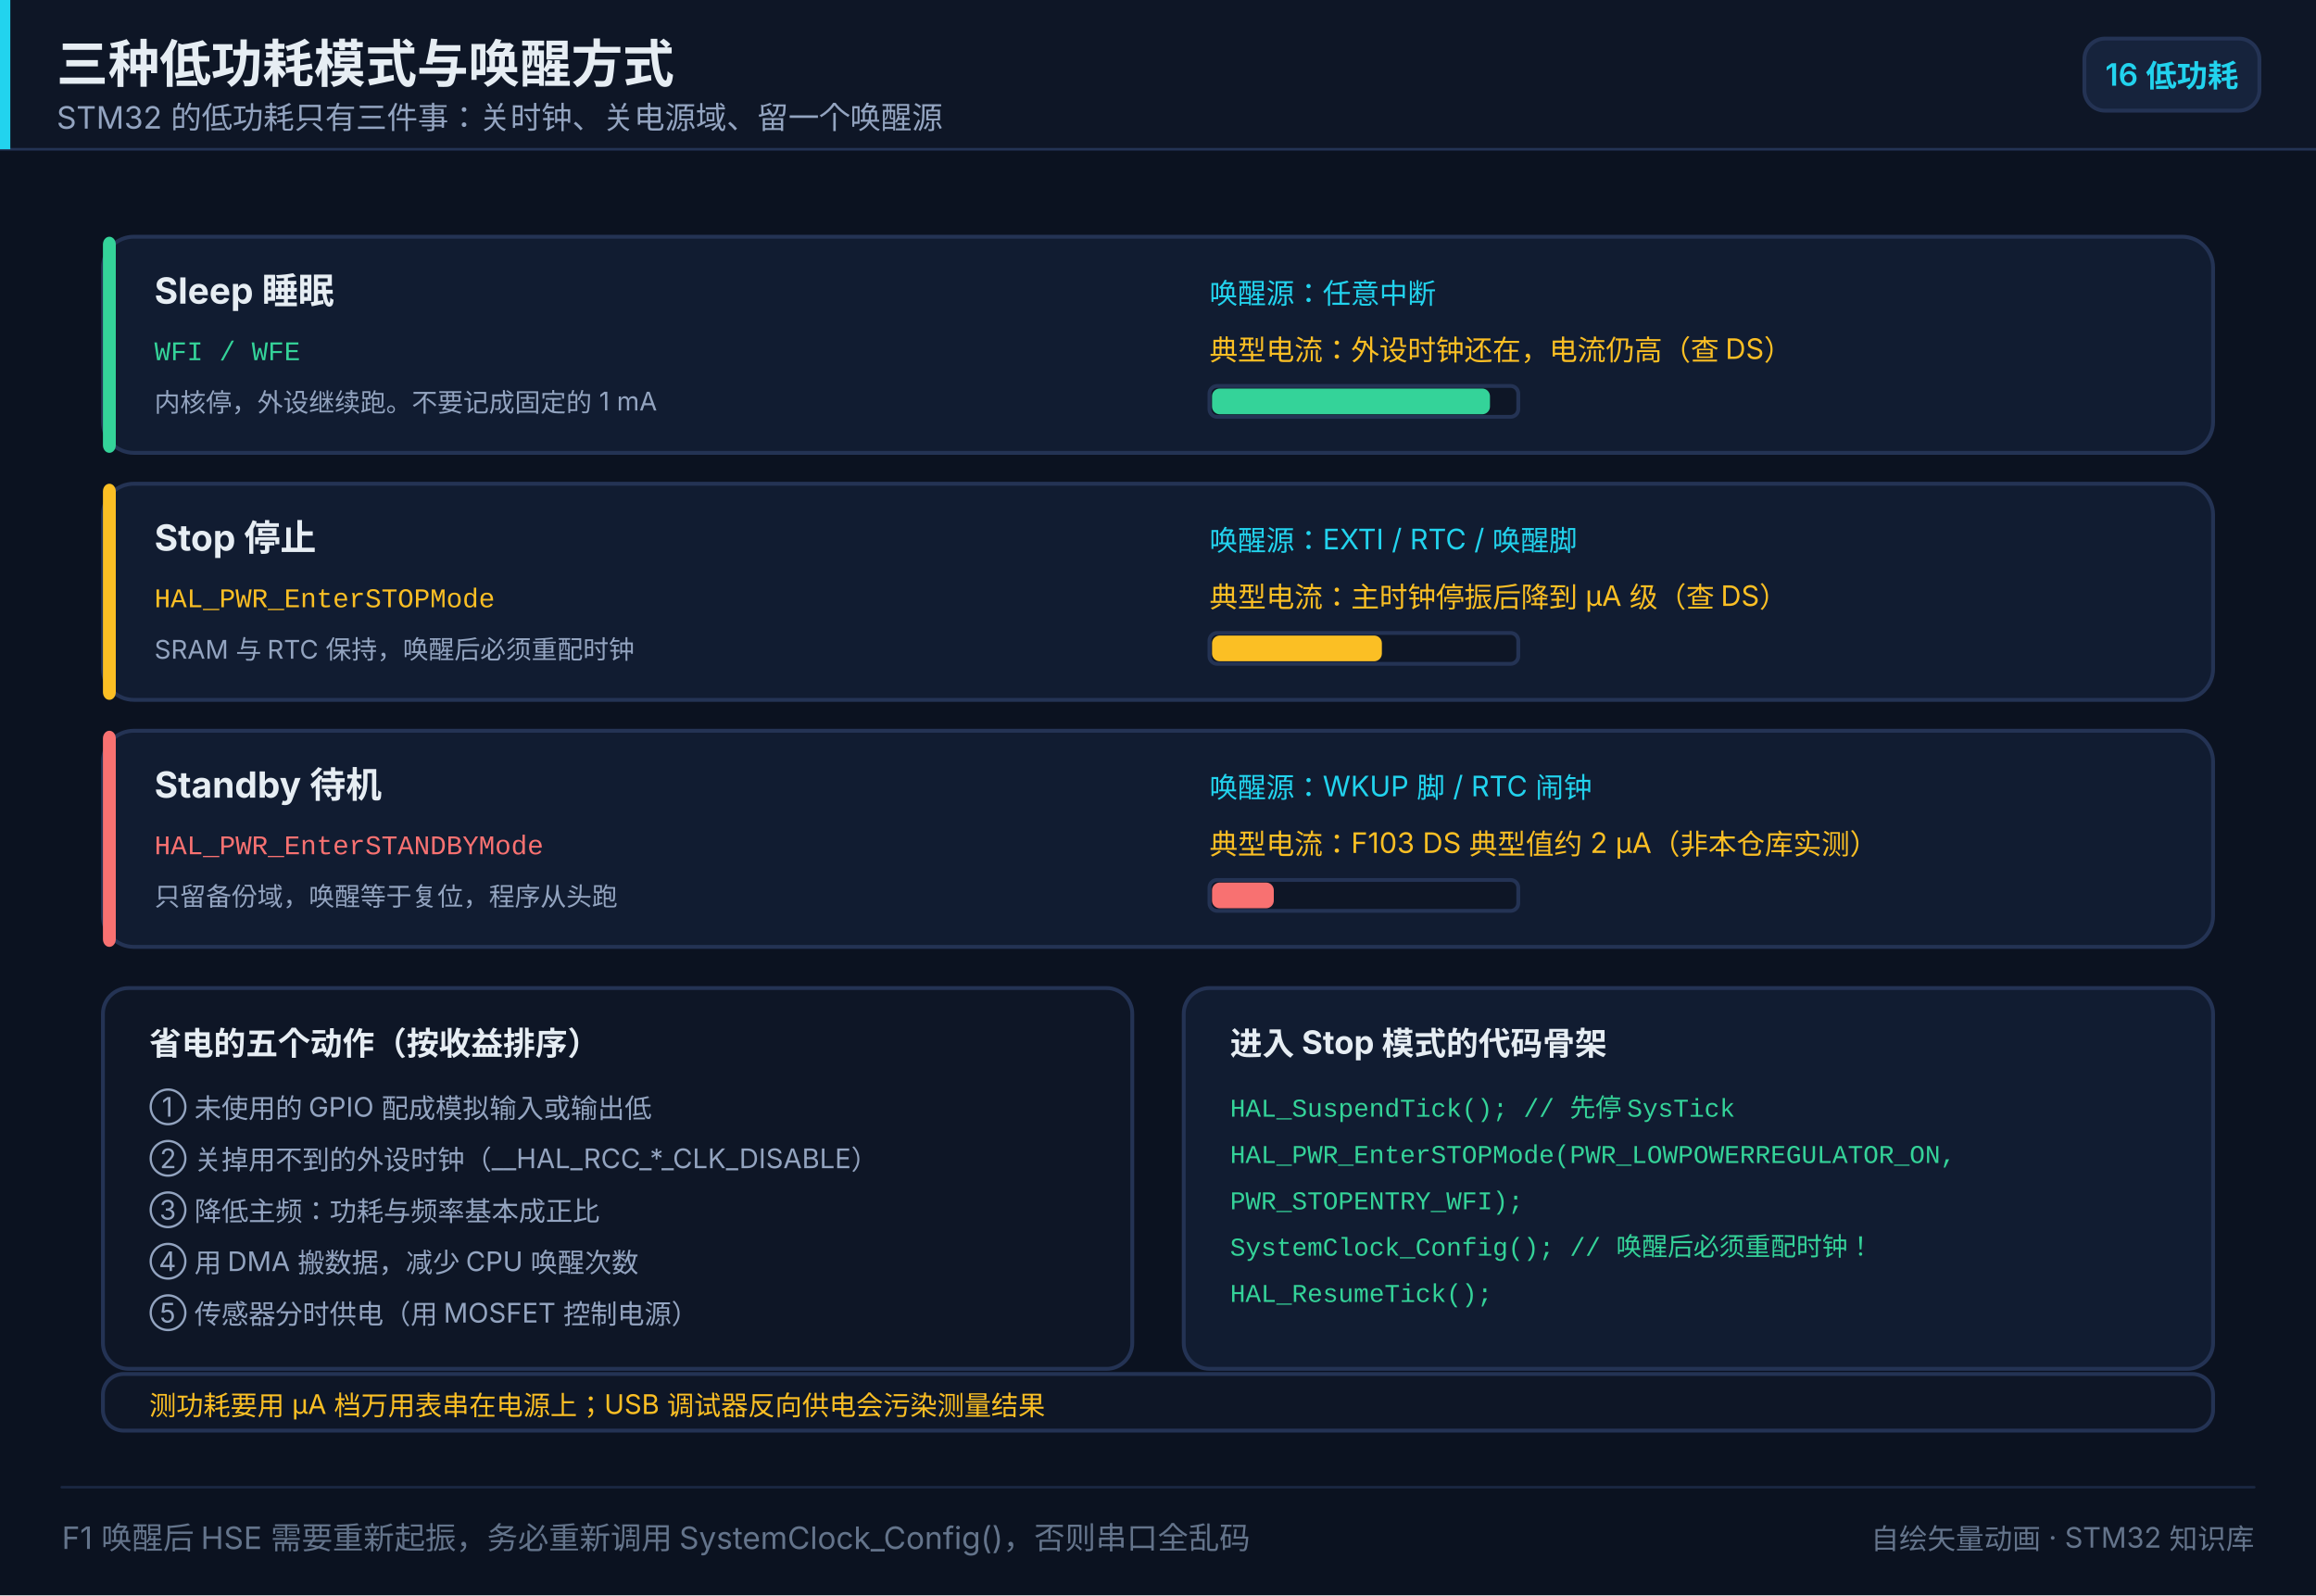
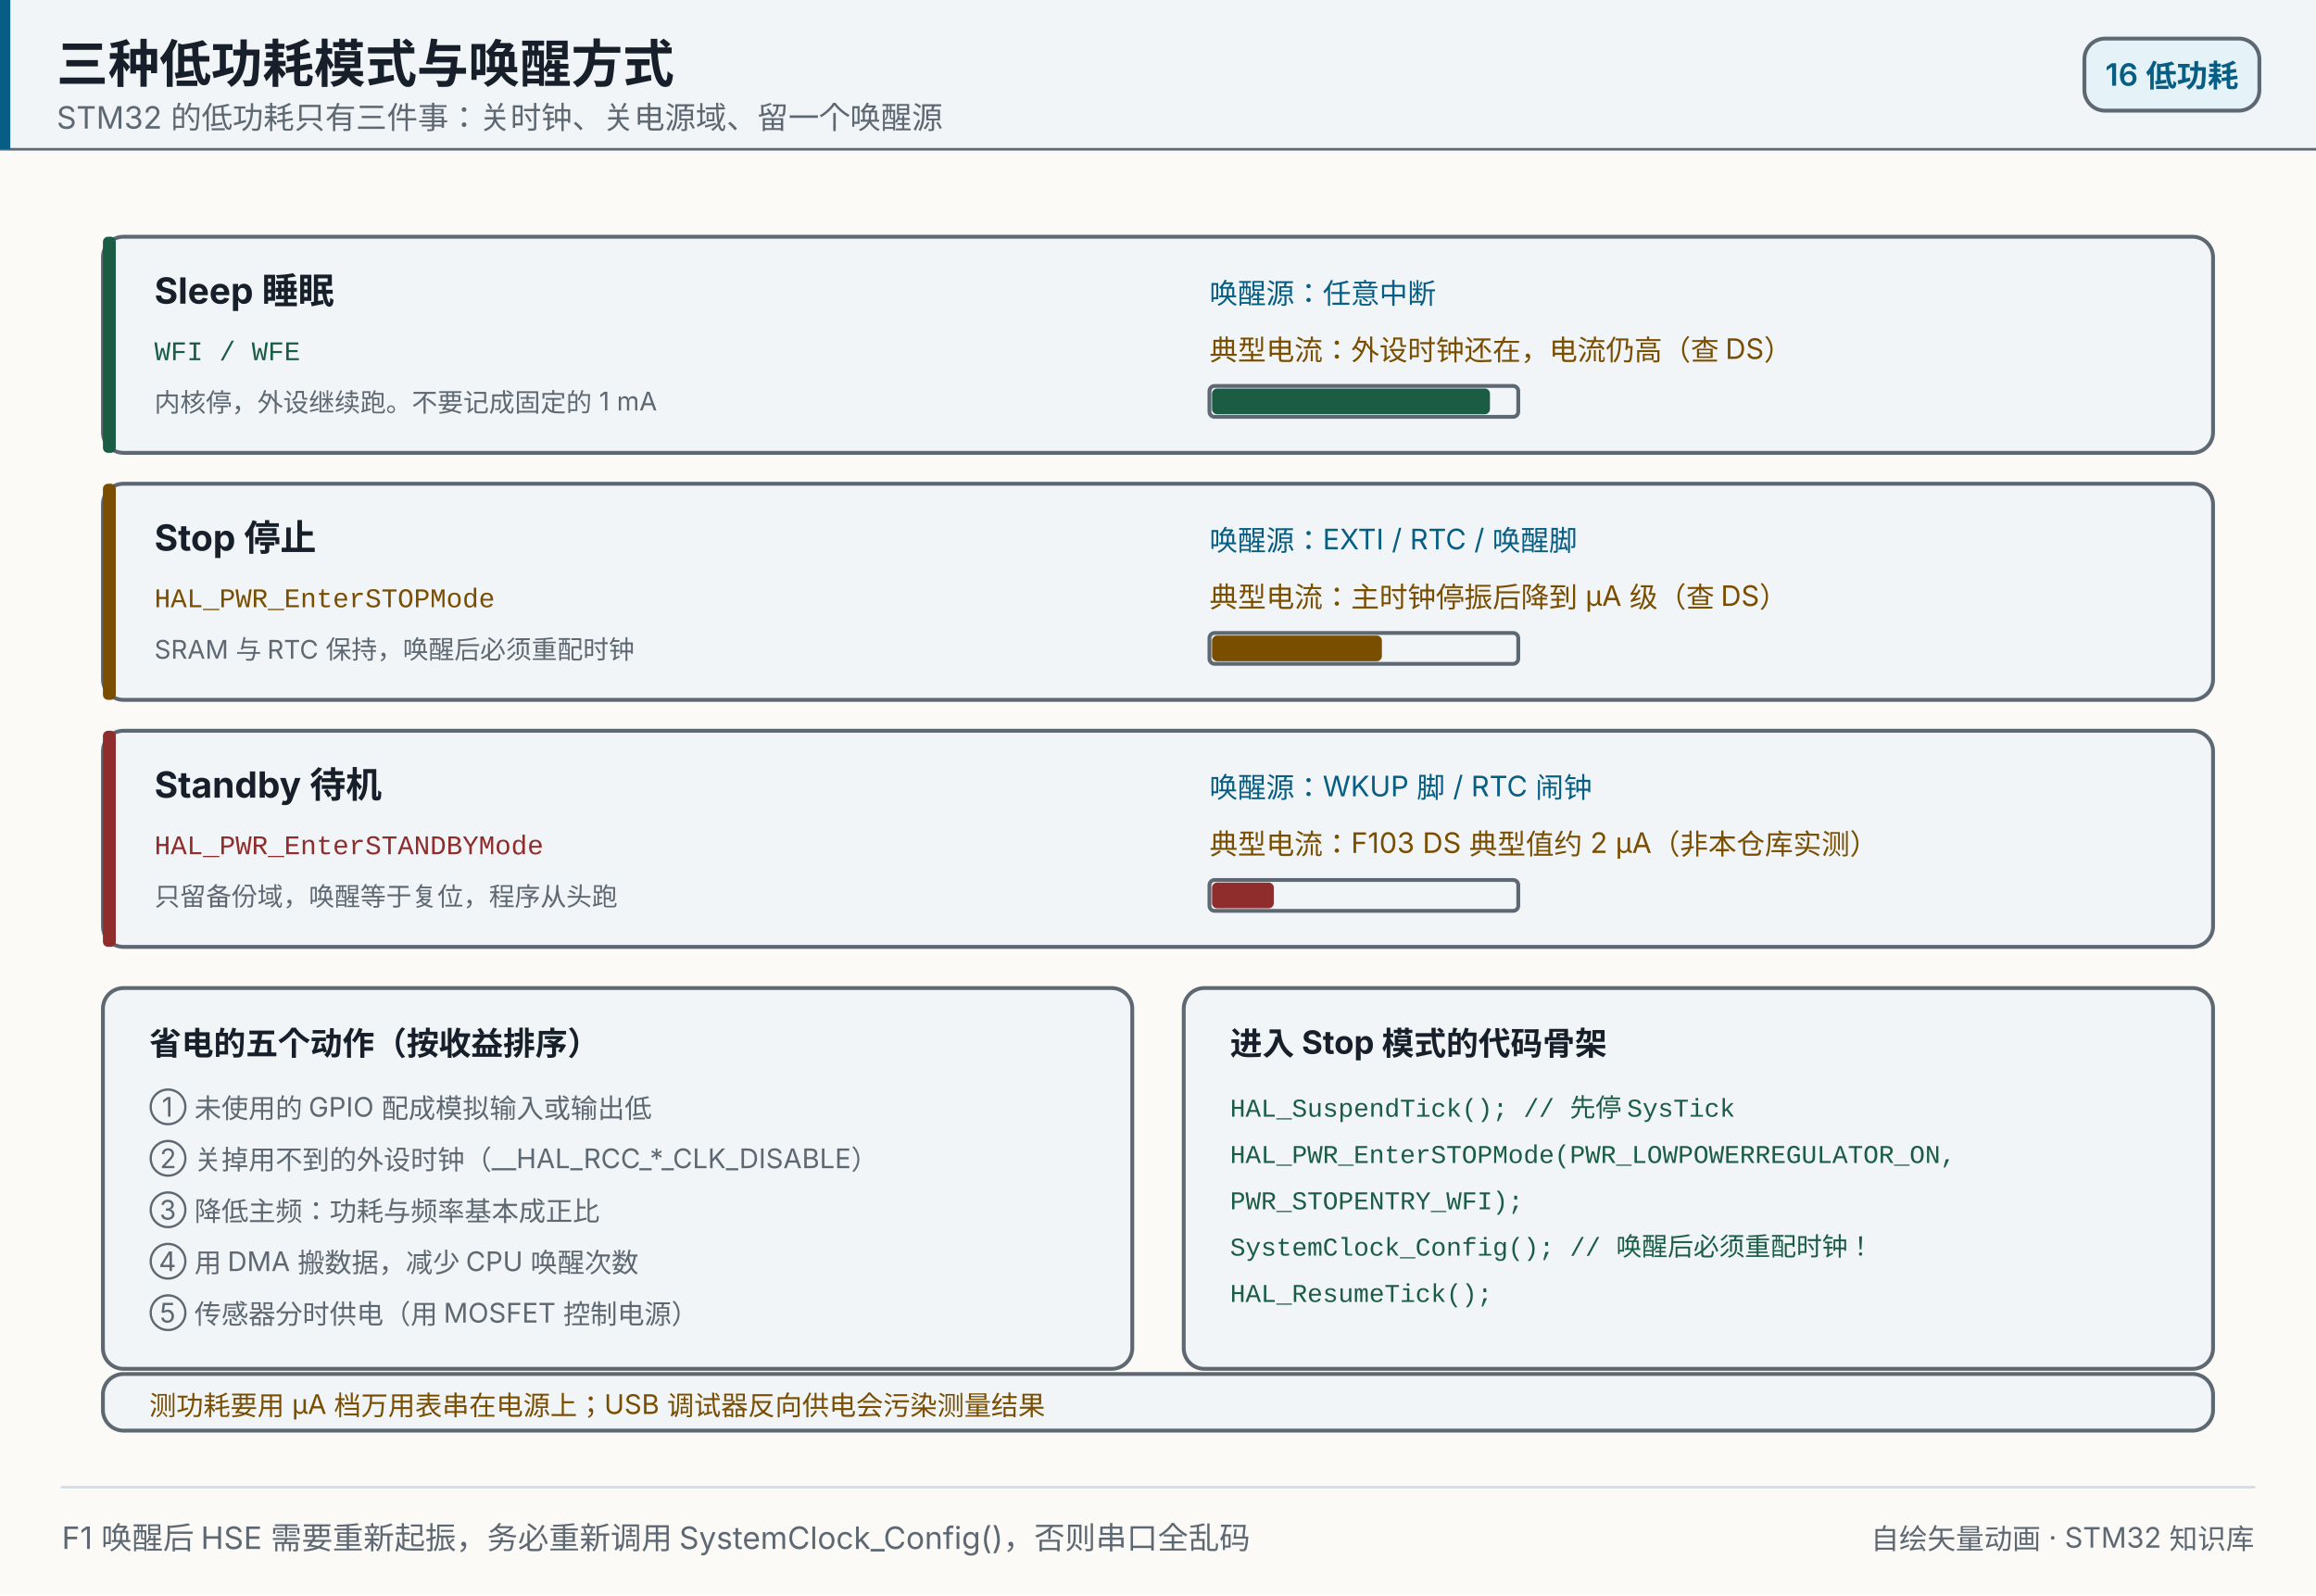
<svg xmlns="http://www.w3.org/2000/svg" width="900" height="620" viewBox="0 0 900 620" role="img" aria-label="三种低功耗模式与唤醒方式">
  <style>
@keyframes pw0-f{0%,100%{opacity:.35}50%{opacity:1}}.pw0{animation:pw0-f 2.4s ease-in-out infinite 0.0s;}
@keyframes pw1-f{0%,100%{opacity:.35}50%{opacity:1}}.pw1{animation:pw1-f 2.4s ease-in-out infinite 0.4s;}
@keyframes pw2-f{0%,100%{opacity:.35}50%{opacity:1}}.pw2{animation:pw2-f 2.4s ease-in-out infinite 0.8s;}
</style>
-   <rect x="0" y="0" width="900" height="620" fill="#0b1220" />
-   <rect x="0" y="0" width="900" height="58" fill="#0e1626" opacity="1" />
-   <line x1="0" y1="58" x2="900" y2="58" stroke="#243354" stroke-width="1" stroke-linecap="round" opacity="1" />
-   <rect x="0" y="0" width="4" height="58" fill="#22d3ee" opacity="1" />
-   <text x="22" y="32" font-size="20" fill="#e6edf3" text-anchor="start" opacity="1" font-family="'PingFang SC','Hiragino Sans GB','Microsoft YaHei',system-ui,-apple-system,'Segoe UI',sans-serif" font-weight="700">三种低功耗模式与唤醒方式</text>
-   <text x="22" y="50" font-size="12" fill="#93a4c0" text-anchor="start" opacity="1" font-family="'PingFang SC','Hiragino Sans GB','Microsoft YaHei',system-ui,-apple-system,'Segoe UI',sans-serif">STM32 的低功耗只有三件事：关时钟、关电源域、留一个唤醒源</text>
-   <rect x="810" y="15" width="68" height="28" fill="#16233c" opacity="1" rx="8" stroke="#243354" stroke-width="1.5" />
-   <text x="844" y="33.32" font-size="12" fill="#22d3ee" text-anchor="middle" opacity="1" font-family="'PingFang SC','Hiragino Sans GB','Microsoft YaHei',system-ui,-apple-system,'Segoe UI',sans-serif" font-weight="600">16 低功耗</text>
-   <rect x="40" y="92" width="820" height="84" fill="#111c31" opacity="1" rx="12" stroke="#243354" stroke-width="1.5" />
-   <rect x="40" y="92" width="5" height="84" fill="#34d399" opacity="1" rx="3" />
-   <text x="60" y="118" font-size="14" fill="#e6edf3" text-anchor="start" opacity="1" font-family="'PingFang SC','Hiragino Sans GB','Microsoft YaHei',system-ui,-apple-system,'Segoe UI',sans-serif" font-weight="700">Sleep 睡眠</text>
-   <text x="60" y="140" font-size="10.5" fill="#34d399" text-anchor="start" opacity="1" font-family="ui-monospace,SFMono-Regular,'JetBrains Mono',Consolas,'Courier New',monospace">WFI / WFE</text>
-   <text x="60" y="160" font-size="10" fill="#93a4c0" text-anchor="start" opacity="1" font-family="'PingFang SC','Hiragino Sans GB','Microsoft YaHei',system-ui,-apple-system,'Segoe UI',sans-serif">内核停，外设继续跑。不要记成固定的 1 mA</text>
-   <text x="470" y="118" font-size="11" fill="#22d3ee" text-anchor="start" opacity="1" font-family="'PingFang SC','Hiragino Sans GB','Microsoft YaHei',system-ui,-apple-system,'Segoe UI',sans-serif">唤醒源：任意中断</text>
-   <text x="470" y="140" font-size="11" fill="#fbbf24" text-anchor="start" opacity="1" font-family="'PingFang SC','Hiragino Sans GB','Microsoft YaHei',system-ui,-apple-system,'Segoe UI',sans-serif">典型电流：外设时钟还在，电流仍高（查 DS）</text>
-   <rect x="470" y="150" width="120" height="12" fill="#0e1626" opacity="1" rx="3" stroke="#243354" stroke-width="1.5" />
-   <rect x="471" y="151" width="108" height="10" fill="#34d399" opacity="1" rx="3" class="pw0" />
-   <rect x="40" y="188" width="820" height="84" fill="#111c31" opacity="1" rx="12" stroke="#243354" stroke-width="1.5" />
-   <rect x="40" y="188" width="5" height="84" fill="#fbbf24" opacity="1" rx="3" />
-   <text x="60" y="214" font-size="14" fill="#e6edf3" text-anchor="start" opacity="1" font-family="'PingFang SC','Hiragino Sans GB','Microsoft YaHei',system-ui,-apple-system,'Segoe UI',sans-serif" font-weight="700">Stop 停止</text>
-   <text x="60" y="236" font-size="10.5" fill="#fbbf24" text-anchor="start" opacity="1" font-family="ui-monospace,SFMono-Regular,'JetBrains Mono',Consolas,'Courier New',monospace">HAL_PWR_EnterSTOPMode</text>
-   <text x="60" y="256" font-size="10" fill="#93a4c0" text-anchor="start" opacity="1" font-family="'PingFang SC','Hiragino Sans GB','Microsoft YaHei',system-ui,-apple-system,'Segoe UI',sans-serif">SRAM 与 RTC 保持，唤醒后必须重配时钟</text>
-   <text x="470" y="214" font-size="11" fill="#22d3ee" text-anchor="start" opacity="1" font-family="'PingFang SC','Hiragino Sans GB','Microsoft YaHei',system-ui,-apple-system,'Segoe UI',sans-serif">唤醒源：EXTI / RTC / 唤醒脚</text>
-   <text x="470" y="236" font-size="11" fill="#fbbf24" text-anchor="start" opacity="1" font-family="'PingFang SC','Hiragino Sans GB','Microsoft YaHei',system-ui,-apple-system,'Segoe UI',sans-serif">典型电流：主时钟停振后降到 µA 级（查 DS）</text>
-   <rect x="470" y="246" width="120" height="12" fill="#0e1626" opacity="1" rx="3" stroke="#243354" stroke-width="1.5" />
-   <rect x="471" y="247" width="66" height="10" fill="#fbbf24" opacity="1" rx="3" class="pw1" />
-   <rect x="40" y="284" width="820" height="84" fill="#111c31" opacity="1" rx="12" stroke="#243354" stroke-width="1.5" />
-   <rect x="40" y="284" width="5" height="84" fill="#f87171" opacity="1" rx="3" />
-   <text x="60" y="310" font-size="14" fill="#e6edf3" text-anchor="start" opacity="1" font-family="'PingFang SC','Hiragino Sans GB','Microsoft YaHei',system-ui,-apple-system,'Segoe UI',sans-serif" font-weight="700">Standby 待机</text>
-   <text x="60" y="332" font-size="10.5" fill="#f87171" text-anchor="start" opacity="1" font-family="ui-monospace,SFMono-Regular,'JetBrains Mono',Consolas,'Courier New',monospace">HAL_PWR_EnterSTANDBYMode</text>
-   <text x="60" y="352" font-size="10" fill="#93a4c0" text-anchor="start" opacity="1" font-family="'PingFang SC','Hiragino Sans GB','Microsoft YaHei',system-ui,-apple-system,'Segoe UI',sans-serif">只留备份域，唤醒等于复位，程序从头跑</text>
-   <text x="470" y="310" font-size="11" fill="#22d3ee" text-anchor="start" opacity="1" font-family="'PingFang SC','Hiragino Sans GB','Microsoft YaHei',system-ui,-apple-system,'Segoe UI',sans-serif">唤醒源：WKUP 脚 / RTC 闹钟</text>
-   <text x="470" y="332" font-size="11" fill="#fbbf24" text-anchor="start" opacity="1" font-family="'PingFang SC','Hiragino Sans GB','Microsoft YaHei',system-ui,-apple-system,'Segoe UI',sans-serif">典型电流：F103 DS 典型值约 2 µA（非本仓库实测）</text>
-   <rect x="470" y="342" width="120" height="12" fill="#0e1626" opacity="1" rx="3" stroke="#243354" stroke-width="1.5" />
-   <rect x="471" y="343" width="24" height="10" fill="#f87171" opacity="1" rx="3" class="pw2" />
-   <rect x="40" y="384" width="400" height="148" fill="#0e1626" opacity="1" rx="10" stroke="#243354" stroke-width="1.5" />
-   <text x="58" y="410" font-size="12.5" fill="#e6edf3" text-anchor="start" opacity="1" font-family="'PingFang SC','Hiragino Sans GB','Microsoft YaHei',system-ui,-apple-system,'Segoe UI',sans-serif" font-weight="700">省电的五个动作（按收益排序）</text>
-   <text x="58" y="434" font-size="10.5" fill="#93a4c0" text-anchor="start" opacity="1" font-family="'PingFang SC','Hiragino Sans GB','Microsoft YaHei',system-ui,-apple-system,'Segoe UI',sans-serif">① 未使用的 GPIO 配成模拟输入或输出低</text>
-   <text x="58" y="454" font-size="10.5" fill="#93a4c0" text-anchor="start" opacity="1" font-family="'PingFang SC','Hiragino Sans GB','Microsoft YaHei',system-ui,-apple-system,'Segoe UI',sans-serif">② 关掉用不到的外设时钟（__HAL_RCC_*_CLK_DISABLE）</text>
-   <text x="58" y="474" font-size="10.5" fill="#93a4c0" text-anchor="start" opacity="1" font-family="'PingFang SC','Hiragino Sans GB','Microsoft YaHei',system-ui,-apple-system,'Segoe UI',sans-serif">③ 降低主频：功耗与频率基本成正比</text>
-   <text x="58" y="494" font-size="10.5" fill="#93a4c0" text-anchor="start" opacity="1" font-family="'PingFang SC','Hiragino Sans GB','Microsoft YaHei',system-ui,-apple-system,'Segoe UI',sans-serif">④ 用 DMA 搬数据，减少 CPU 唤醒次数</text>
-   <text x="58" y="514" font-size="10.5" fill="#93a4c0" text-anchor="start" opacity="1" font-family="'PingFang SC','Hiragino Sans GB','Microsoft YaHei',system-ui,-apple-system,'Segoe UI',sans-serif">⑤ 传感器分时供电（用 MOSFET 控制电源）</text>
-   <rect x="460" y="384" width="400" height="148" fill="#111c31" opacity="1" rx="10" stroke="#243354" stroke-width="1.5" />
-   <text x="478" y="410" font-size="12.5" fill="#e6edf3" text-anchor="start" opacity="1" font-family="'PingFang SC','Hiragino Sans GB','Microsoft YaHei',system-ui,-apple-system,'Segoe UI',sans-serif" font-weight="700">进入 Stop 模式的代码骨架</text>
-   <text x="478" y="434" font-size="10" fill="#34d399" text-anchor="start" opacity="1" font-family="ui-monospace,SFMono-Regular,'JetBrains Mono',Consolas,'Courier New',monospace">HAL_SuspendTick();          // 先停 SysTick</text>
-   <text x="478" y="452" font-size="10" fill="#34d399" text-anchor="start" opacity="1" font-family="ui-monospace,SFMono-Regular,'JetBrains Mono',Consolas,'Courier New',monospace">HAL_PWR_EnterSTOPMode(PWR_LOWPOWERREGULATOR_ON,</text>
-   <text x="478" y="470" font-size="10" fill="#34d399" text-anchor="start" opacity="1" font-family="ui-monospace,SFMono-Regular,'JetBrains Mono',Consolas,'Courier New',monospace">                       PWR_STOPENTRY_WFI);</text>
-   <text x="478" y="488" font-size="10" fill="#34d399" text-anchor="start" opacity="1" font-family="ui-monospace,SFMono-Regular,'JetBrains Mono',Consolas,'Courier New',monospace">SystemClock_Config();       // 唤醒后必须重配时钟！</text>
-   <text x="478" y="506" font-size="10" fill="#34d399" text-anchor="start" opacity="1" font-family="ui-monospace,SFMono-Regular,'JetBrains Mono',Consolas,'Courier New',monospace">HAL_ResumeTick();</text>
-   <rect x="40" y="534" width="820" height="22" fill="#0e1626" opacity="1" rx="8" stroke="#243354" stroke-width="1.5" />
-   <text x="58" y="550" font-size="10.5" fill="#fbbf24" text-anchor="start" opacity="1" font-family="'PingFang SC','Hiragino Sans GB','Microsoft YaHei',system-ui,-apple-system,'Segoe UI',sans-serif">测功耗要用 µA 档万用表串在电源上；USB 调试器反向供电会污染测量结果</text>
-   <line x1="24" y1="578" x2="876" y2="578" stroke="#1a2742" stroke-width="1" stroke-linecap="round" opacity="1" />
-   <text x="24" y="602" font-size="12" fill="#64748b" text-anchor="start" opacity="1" font-family="'PingFang SC','Hiragino Sans GB','Microsoft YaHei',system-ui,-apple-system,'Segoe UI',sans-serif">F1 唤醒后 HSE 需要重新起振，务必重新调用 SystemClock_Config()，否则串口全乱码</text>
-   <text x="876" y="602" font-size="11" fill="#64748b" text-anchor="end" opacity="1" font-family="'PingFang SC','Hiragino Sans GB','Microsoft YaHei',system-ui,-apple-system,'Segoe UI',sans-serif">自绘矢量动画 · STM32 知识库</text>
+   <rect x="0" y="0" width="900" height="620" fill="#fbfaf7" />
+   <rect x="0" y="0" width="900" height="58" fill="#f1f5f7" opacity="1" />
+   <line x1="0" y1="58" x2="900" y2="58" stroke="#5e6872" stroke-width="1" stroke-linecap="round" opacity="1" />
+   <rect x="0" y="0" width="4" height="58" fill="#075e84" opacity="1" />
+   <text x="22" y="32" font-size="20" fill="#17202a" text-anchor="start" opacity="1" font-family="'PingFang SC','Hiragino Sans GB','Microsoft YaHei',system-ui,-apple-system,'Segoe UI',sans-serif" font-weight="700">三种低功耗模式与唤醒方式</text>
+   <text x="22" y="50" font-size="12" fill="#5e6872" text-anchor="start" opacity="1" font-family="'PingFang SC','Hiragino Sans GB','Microsoft YaHei',system-ui,-apple-system,'Segoe UI',sans-serif">STM32 的低功耗只有三件事：关时钟、关电源域、留一个唤醒源</text>
+   <rect x="810" y="15" width="68" height="28" fill="#e5f3f8" opacity="1" rx="8" stroke="#5e6872" stroke-width="1.5" />
+   <text x="844" y="33.32" font-size="12" fill="#075e84" text-anchor="middle" opacity="1" font-family="'PingFang SC','Hiragino Sans GB','Microsoft YaHei',system-ui,-apple-system,'Segoe UI',sans-serif" font-weight="600">16 低功耗</text>
+   <rect x="40" y="92" width="820" height="84" fill="#f1f5f7" opacity="1" rx="8" stroke="#5e6872" stroke-width="1.5" />
+   <rect x="40" y="92" width="5" height="84" fill="#1b5c45" opacity="1" rx="2" />
+   <text x="60" y="118" font-size="14" fill="#17202a" text-anchor="start" opacity="1" font-family="'PingFang SC','Hiragino Sans GB','Microsoft YaHei',system-ui,-apple-system,'Segoe UI',sans-serif" font-weight="700">Sleep 睡眠</text>
+   <text x="60" y="140" font-size="10.5" fill="#1b5c45" text-anchor="start" opacity="1" font-family="ui-monospace,SFMono-Regular,'JetBrains Mono',Consolas,'Courier New',monospace">WFI / WFE</text>
+   <text x="60" y="160" font-size="10" fill="#5e6872" text-anchor="start" opacity="1" font-family="'PingFang SC','Hiragino Sans GB','Microsoft YaHei',system-ui,-apple-system,'Segoe UI',sans-serif">内核停，外设继续跑。不要记成固定的 1 mA</text>
+   <text x="470" y="118" font-size="11" fill="#075e84" text-anchor="start" opacity="1" font-family="'PingFang SC','Hiragino Sans GB','Microsoft YaHei',system-ui,-apple-system,'Segoe UI',sans-serif">唤醒源：任意中断</text>
+   <text x="470" y="140" font-size="11" fill="#7a4e00" text-anchor="start" opacity="1" font-family="'PingFang SC','Hiragino Sans GB','Microsoft YaHei',system-ui,-apple-system,'Segoe UI',sans-serif">典型电流：外设时钟还在，电流仍高（查 DS）</text>
+   <rect x="470" y="150" width="120" height="12" fill="#f1f5f7" opacity="1" rx="2" stroke="#5e6872" stroke-width="1.5" />
+   <rect x="471" y="151" width="108" height="10" fill="#1b5c45" opacity="1" rx="2" class="pw0" />
+   <rect x="40" y="188" width="820" height="84" fill="#f1f5f7" opacity="1" rx="8" stroke="#5e6872" stroke-width="1.5" />
+   <rect x="40" y="188" width="5" height="84" fill="#7a4e00" opacity="1" rx="2" />
+   <text x="60" y="214" font-size="14" fill="#17202a" text-anchor="start" opacity="1" font-family="'PingFang SC','Hiragino Sans GB','Microsoft YaHei',system-ui,-apple-system,'Segoe UI',sans-serif" font-weight="700">Stop 停止</text>
+   <text x="60" y="236" font-size="10.5" fill="#7a4e00" text-anchor="start" opacity="1" font-family="ui-monospace,SFMono-Regular,'JetBrains Mono',Consolas,'Courier New',monospace">HAL_PWR_EnterSTOPMode</text>
+   <text x="60" y="256" font-size="10" fill="#5e6872" text-anchor="start" opacity="1" font-family="'PingFang SC','Hiragino Sans GB','Microsoft YaHei',system-ui,-apple-system,'Segoe UI',sans-serif">SRAM 与 RTC 保持，唤醒后必须重配时钟</text>
+   <text x="470" y="214" font-size="11" fill="#075e84" text-anchor="start" opacity="1" font-family="'PingFang SC','Hiragino Sans GB','Microsoft YaHei',system-ui,-apple-system,'Segoe UI',sans-serif">唤醒源：EXTI / RTC / 唤醒脚</text>
+   <text x="470" y="236" font-size="11" fill="#7a4e00" text-anchor="start" opacity="1" font-family="'PingFang SC','Hiragino Sans GB','Microsoft YaHei',system-ui,-apple-system,'Segoe UI',sans-serif">典型电流：主时钟停振后降到 µA 级（查 DS）</text>
+   <rect x="470" y="246" width="120" height="12" fill="#f1f5f7" opacity="1" rx="2" stroke="#5e6872" stroke-width="1.5" />
+   <rect x="471" y="247" width="66" height="10" fill="#7a4e00" opacity="1" rx="2" class="pw1" />
+   <rect x="40" y="284" width="820" height="84" fill="#f1f5f7" opacity="1" rx="8" stroke="#5e6872" stroke-width="1.5" />
+   <rect x="40" y="284" width="5" height="84" fill="#8f2d2d" opacity="1" rx="2" />
+   <text x="60" y="310" font-size="14" fill="#17202a" text-anchor="start" opacity="1" font-family="'PingFang SC','Hiragino Sans GB','Microsoft YaHei',system-ui,-apple-system,'Segoe UI',sans-serif" font-weight="700">Standby 待机</text>
+   <text x="60" y="332" font-size="10.5" fill="#8f2d2d" text-anchor="start" opacity="1" font-family="ui-monospace,SFMono-Regular,'JetBrains Mono',Consolas,'Courier New',monospace">HAL_PWR_EnterSTANDBYMode</text>
+   <text x="60" y="352" font-size="10" fill="#5e6872" text-anchor="start" opacity="1" font-family="'PingFang SC','Hiragino Sans GB','Microsoft YaHei',system-ui,-apple-system,'Segoe UI',sans-serif">只留备份域，唤醒等于复位，程序从头跑</text>
+   <text x="470" y="310" font-size="11" fill="#075e84" text-anchor="start" opacity="1" font-family="'PingFang SC','Hiragino Sans GB','Microsoft YaHei',system-ui,-apple-system,'Segoe UI',sans-serif">唤醒源：WKUP 脚 / RTC 闹钟</text>
+   <text x="470" y="332" font-size="11" fill="#7a4e00" text-anchor="start" opacity="1" font-family="'PingFang SC','Hiragino Sans GB','Microsoft YaHei',system-ui,-apple-system,'Segoe UI',sans-serif">典型电流：F103 DS 典型值约 2 µA（非本仓库实测）</text>
+   <rect x="470" y="342" width="120" height="12" fill="#f1f5f7" opacity="1" rx="2" stroke="#5e6872" stroke-width="1.5" />
+   <rect x="471" y="343" width="24" height="10" fill="#8f2d2d" opacity="1" rx="2" class="pw2" />
+   <rect x="40" y="384" width="400" height="148" fill="#f1f5f7" opacity="1" rx="8" stroke="#5e6872" stroke-width="1.5" />
+   <text x="58" y="410" font-size="12.5" fill="#17202a" text-anchor="start" opacity="1" font-family="'PingFang SC','Hiragino Sans GB','Microsoft YaHei',system-ui,-apple-system,'Segoe UI',sans-serif" font-weight="700">省电的五个动作（按收益排序）</text>
+   <text x="58" y="434" font-size="10.5" fill="#5e6872" text-anchor="start" opacity="1" font-family="'PingFang SC','Hiragino Sans GB','Microsoft YaHei',system-ui,-apple-system,'Segoe UI',sans-serif">① 未使用的 GPIO 配成模拟输入或输出低</text>
+   <text x="58" y="454" font-size="10.5" fill="#5e6872" text-anchor="start" opacity="1" font-family="'PingFang SC','Hiragino Sans GB','Microsoft YaHei',system-ui,-apple-system,'Segoe UI',sans-serif">② 关掉用不到的外设时钟（__HAL_RCC_*_CLK_DISABLE）</text>
+   <text x="58" y="474" font-size="10.5" fill="#5e6872" text-anchor="start" opacity="1" font-family="'PingFang SC','Hiragino Sans GB','Microsoft YaHei',system-ui,-apple-system,'Segoe UI',sans-serif">③ 降低主频：功耗与频率基本成正比</text>
+   <text x="58" y="494" font-size="10.5" fill="#5e6872" text-anchor="start" opacity="1" font-family="'PingFang SC','Hiragino Sans GB','Microsoft YaHei',system-ui,-apple-system,'Segoe UI',sans-serif">④ 用 DMA 搬数据，减少 CPU 唤醒次数</text>
+   <text x="58" y="514" font-size="10.5" fill="#5e6872" text-anchor="start" opacity="1" font-family="'PingFang SC','Hiragino Sans GB','Microsoft YaHei',system-ui,-apple-system,'Segoe UI',sans-serif">⑤ 传感器分时供电（用 MOSFET 控制电源）</text>
+   <rect x="460" y="384" width="400" height="148" fill="#f1f5f7" opacity="1" rx="8" stroke="#5e6872" stroke-width="1.5" />
+   <text x="478" y="410" font-size="12.5" fill="#17202a" text-anchor="start" opacity="1" font-family="'PingFang SC','Hiragino Sans GB','Microsoft YaHei',system-ui,-apple-system,'Segoe UI',sans-serif" font-weight="700">进入 Stop 模式的代码骨架</text>
+   <text x="478" y="434" font-size="10" fill="#1b5c45" text-anchor="start" opacity="1" font-family="ui-monospace,SFMono-Regular,'JetBrains Mono',Consolas,'Courier New',monospace">HAL_SuspendTick();          // 先停 SysTick</text>
+   <text x="478" y="452" font-size="10" fill="#1b5c45" text-anchor="start" opacity="1" font-family="ui-monospace,SFMono-Regular,'JetBrains Mono',Consolas,'Courier New',monospace">HAL_PWR_EnterSTOPMode(PWR_LOWPOWERREGULATOR_ON,</text>
+   <text x="478" y="470" font-size="10" fill="#1b5c45" text-anchor="start" opacity="1" font-family="ui-monospace,SFMono-Regular,'JetBrains Mono',Consolas,'Courier New',monospace">                       PWR_STOPENTRY_WFI);</text>
+   <text x="478" y="488" font-size="10" fill="#1b5c45" text-anchor="start" opacity="1" font-family="ui-monospace,SFMono-Regular,'JetBrains Mono',Consolas,'Courier New',monospace">SystemClock_Config();       // 唤醒后必须重配时钟！</text>
+   <text x="478" y="506" font-size="10" fill="#1b5c45" text-anchor="start" opacity="1" font-family="ui-monospace,SFMono-Regular,'JetBrains Mono',Consolas,'Courier New',monospace">HAL_ResumeTick();</text>
+   <rect x="40" y="534" width="820" height="22" fill="#f1f5f7" opacity="1" rx="8" stroke="#5e6872" stroke-width="1.5" />
+   <text x="58" y="550" font-size="10.5" fill="#7a4e00" text-anchor="start" opacity="1" font-family="'PingFang SC','Hiragino Sans GB','Microsoft YaHei',system-ui,-apple-system,'Segoe UI',sans-serif">测功耗要用 µA 档万用表串在电源上；USB 调试器反向供电会污染测量结果</text>
+   <line x1="24" y1="578" x2="876" y2="578" stroke="#d7dce1" stroke-width="1" stroke-linecap="round" opacity="1" />
+   <text x="24" y="602" font-size="12" fill="#5e6872" text-anchor="start" opacity="1" font-family="'PingFang SC','Hiragino Sans GB','Microsoft YaHei',system-ui,-apple-system,'Segoe UI',sans-serif">F1 唤醒后 HSE 需要重新起振，务必重新调用 SystemClock_Config()，否则串口全乱码</text>
+   <text x="876" y="602" font-size="11" fill="#5e6872" text-anchor="end" opacity="1" font-family="'PingFang SC','Hiragino Sans GB','Microsoft YaHei',system-ui,-apple-system,'Segoe UI',sans-serif">自绘矢量动画 · STM32 知识库</text>
</svg>
